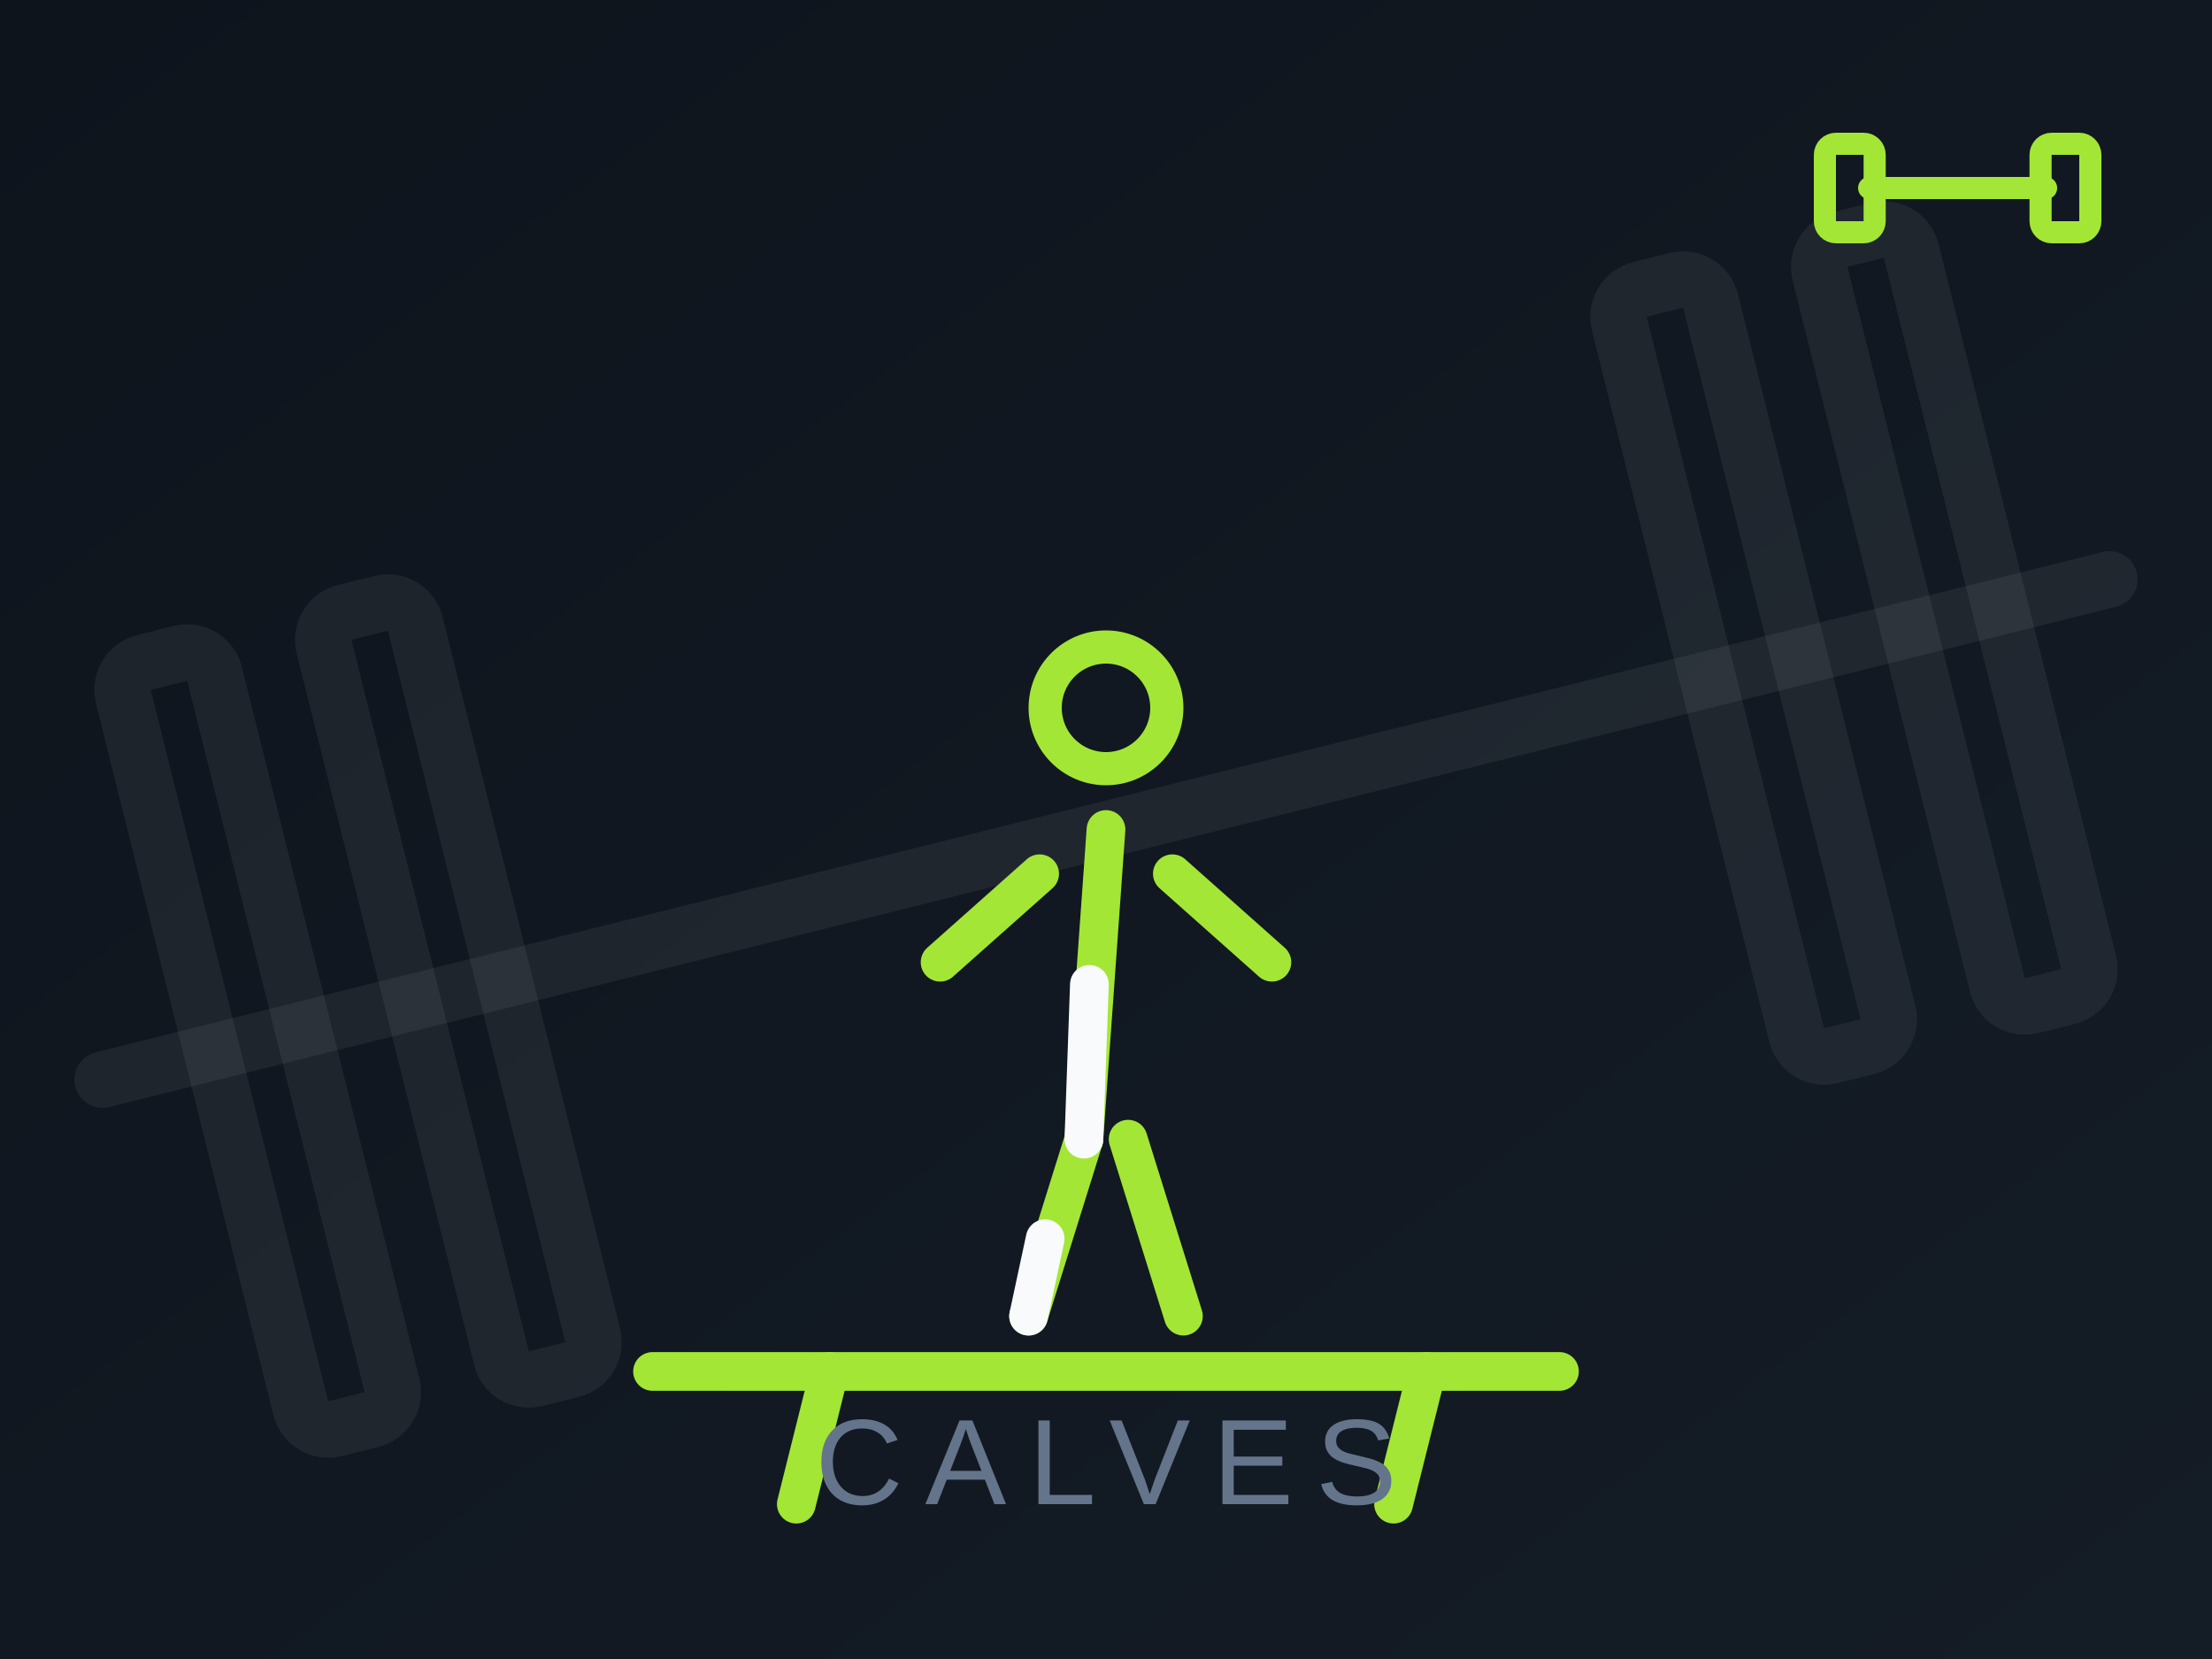
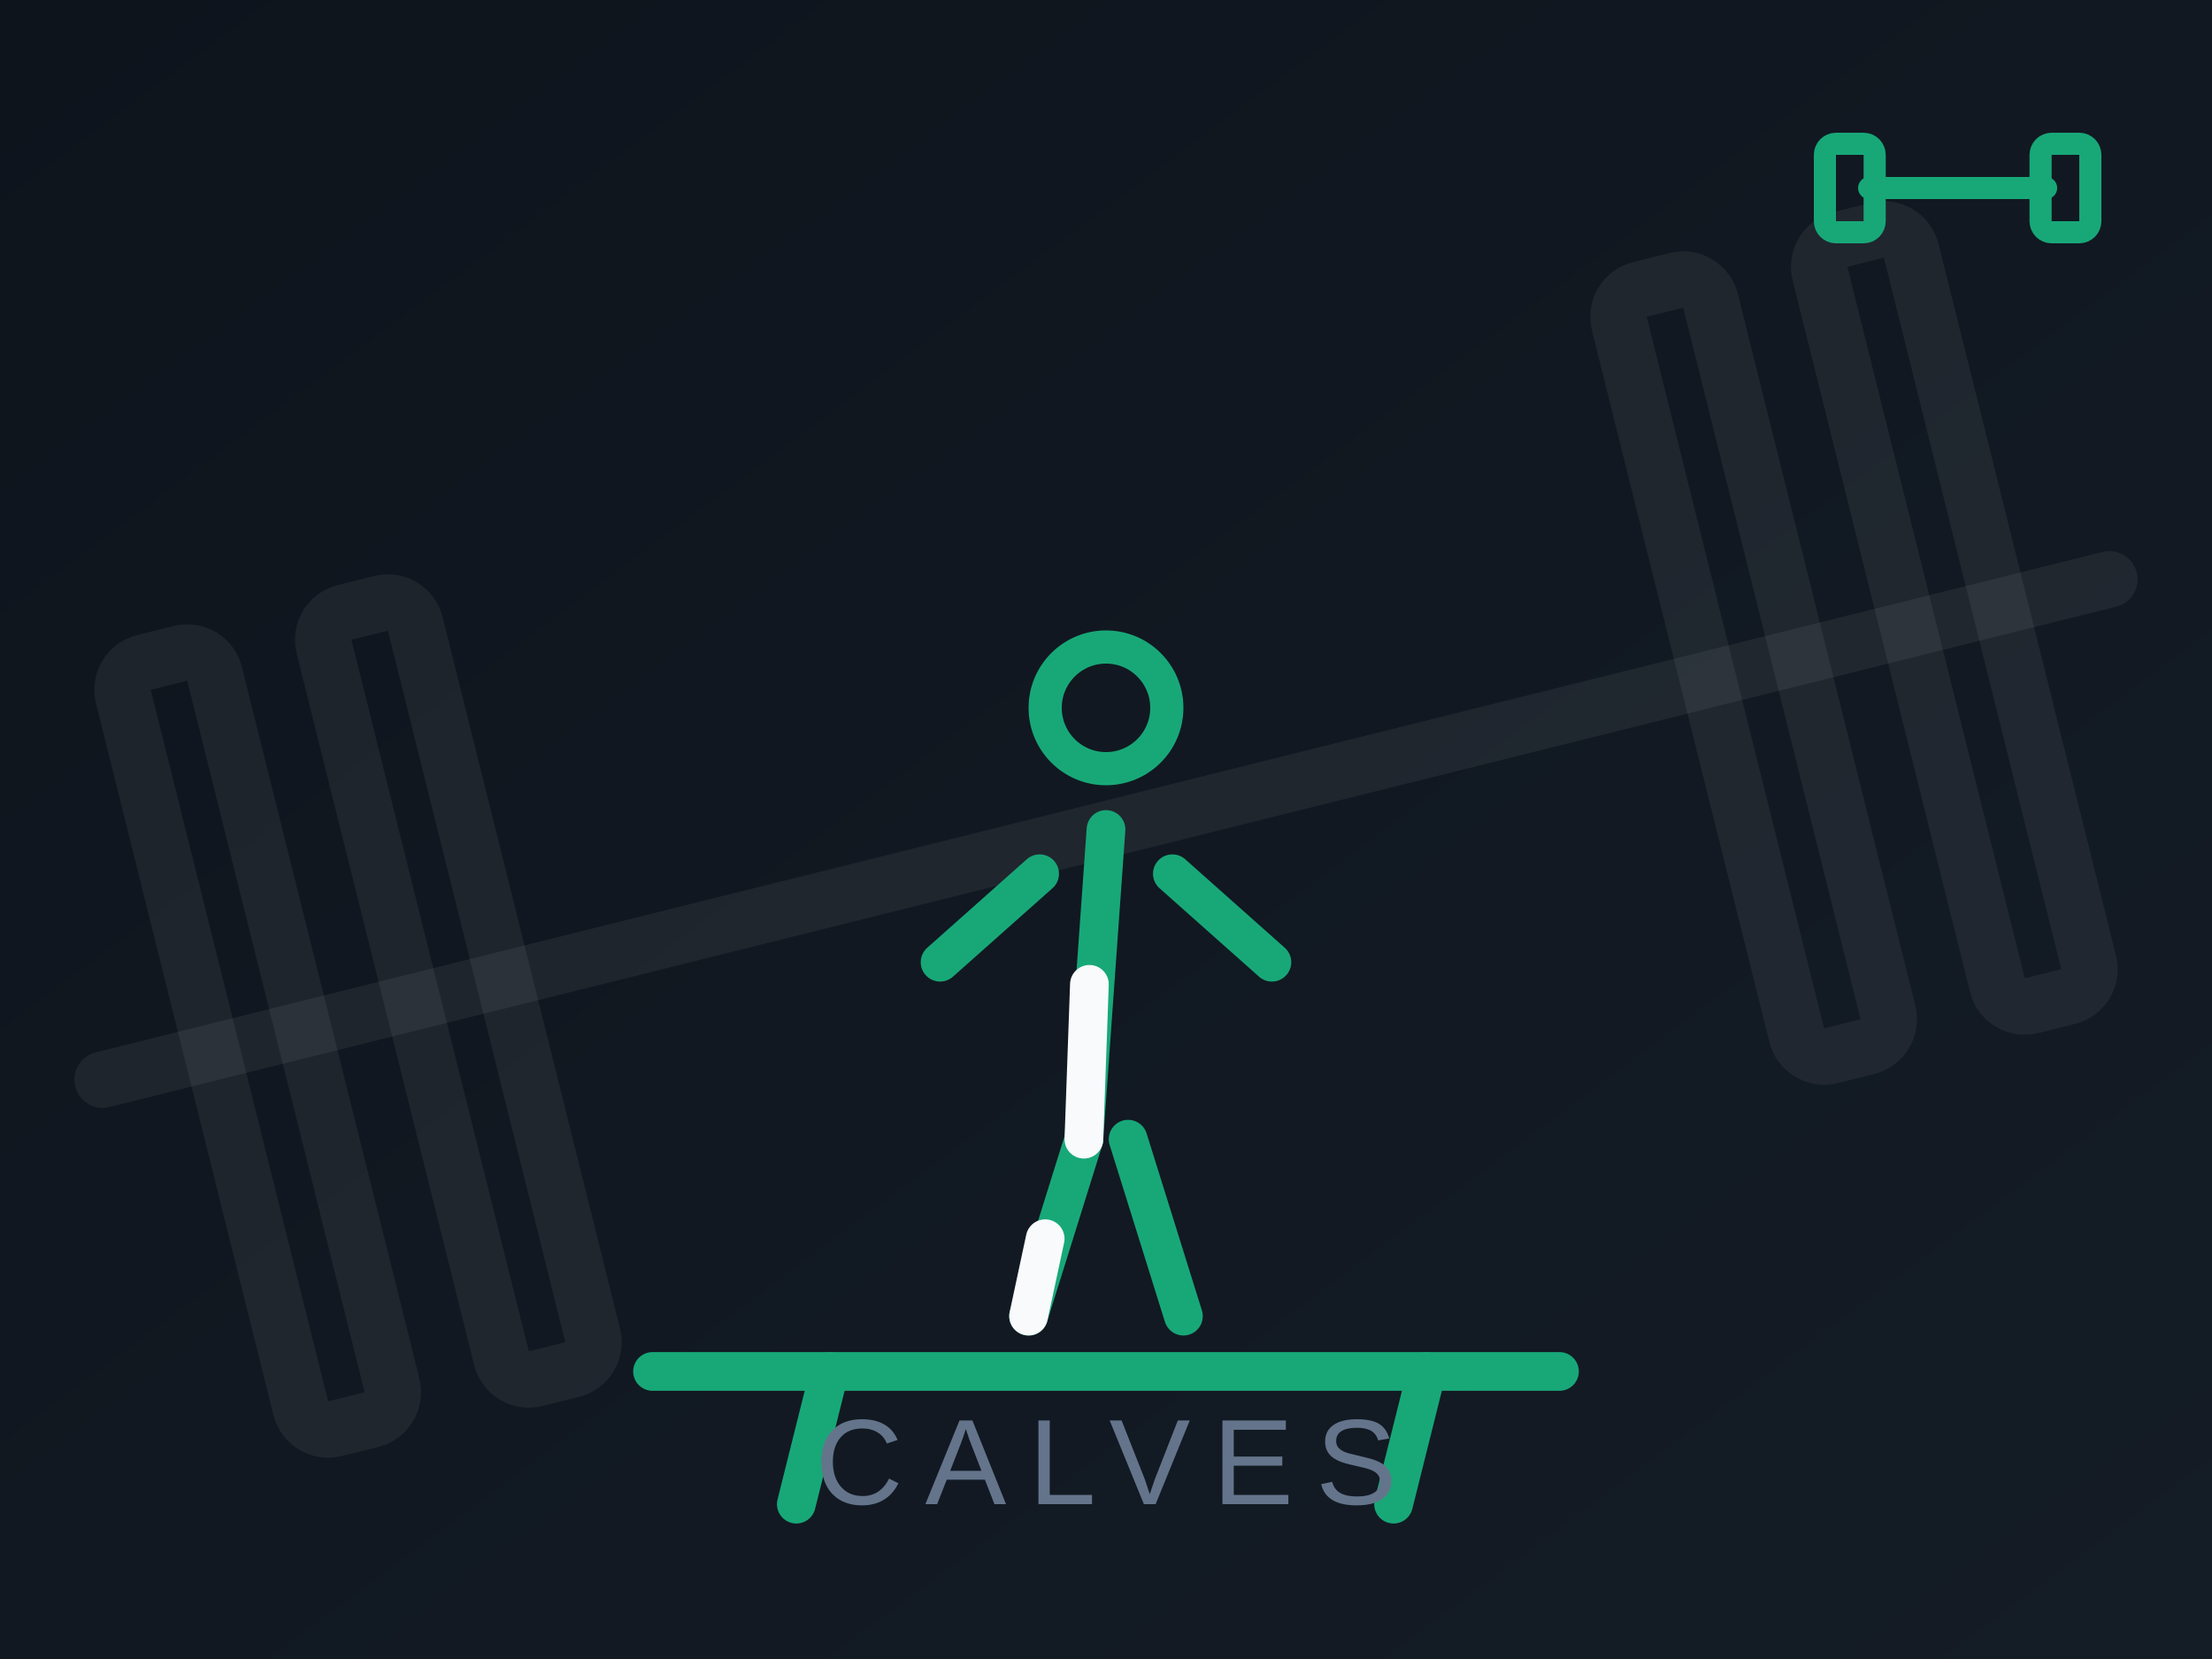
<svg xmlns="http://www.w3.org/2000/svg" viewBox="0 0 400 300" width="400" height="300">
  <defs>
    <linearGradient id="bg" x1="0" y1="0" x2="1" y2="1">
      <stop offset="0" stop-color="#0e141c" />
      <stop offset="1" stop-color="#141c26" />
    </linearGradient>
  </defs>
  <rect width="400" height="300" fill="url(#bg)" />
  <g stroke="#ffffff" stroke-opacity="0.06" stroke-width="6" stroke-linecap="round" stroke-linejoin="round" fill="none" transform="translate(200,150) rotate(-14) scale(1.7)">
    <line x1="-110" y1="0" x2="110" y2="0" />
    <rect x="-98" y="-42" width="10" height="84" rx="3" />
    <rect x="-76" y="-42" width="10" height="84" rx="3" />
    <rect x="66" y="-42" width="10" height="84" rx="3" />
    <rect x="88" y="-42" width="10" height="84" rx="3" />
  </g>
-   <g stroke="#a3e635" stroke-width="4" fill="none" stroke-linecap="round" stroke-linejoin="round">
+   <g stroke="#18A878" stroke-width="4" fill="none" stroke-linecap="round" stroke-linejoin="round">
    <line x1="338" y1="34" x2="370" y2="34" />
    <rect x="330" y="26" width="9" height="16" rx="2" />
    <rect x="369" y="26" width="9" height="16" rx="2" />
  </g>
  <g fill="none" stroke-linecap="round" stroke-linejoin="round">
-     <g stroke="#a3e635" stroke-width="7">
+     <g stroke="#18A878" stroke-width="7">
      <line x1="118" y1="248" x2="282" y2="248" />
      <line x1="150" y1="248" x2="144" y2="272" />
      <line x1="258" y1="248" x2="252" y2="272" />
      <line x1="186" y1="238" x2="196" y2="206" />
      <line x1="214" y1="238" x2="204" y2="206" />
      <line x1="196" y1="206" x2="200" y2="150" />
      <line x1="188" y1="158" x2="170" y2="174" />
      <line x1="212" y1="158" x2="230" y2="174" />
    </g>
    <g stroke="#f8fafc" stroke-width="7">
      <line x1="196" y1="206" x2="197" y2="178" />
      <line x1="186" y1="238" x2="189" y2="224" />
    </g>
-     <circle cx="200" cy="128" r="11" stroke="#a3e635" stroke-width="6" />
+     <circle cx="200" cy="128" r="11" stroke="#18A878" stroke-width="6" />
  </g>
  <text x="200" y="272" text-anchor="middle" font-family="Arial, Helvetica, sans-serif" font-size="22" letter-spacing="4" fill="#64748b">CALVES</text>
</svg>
